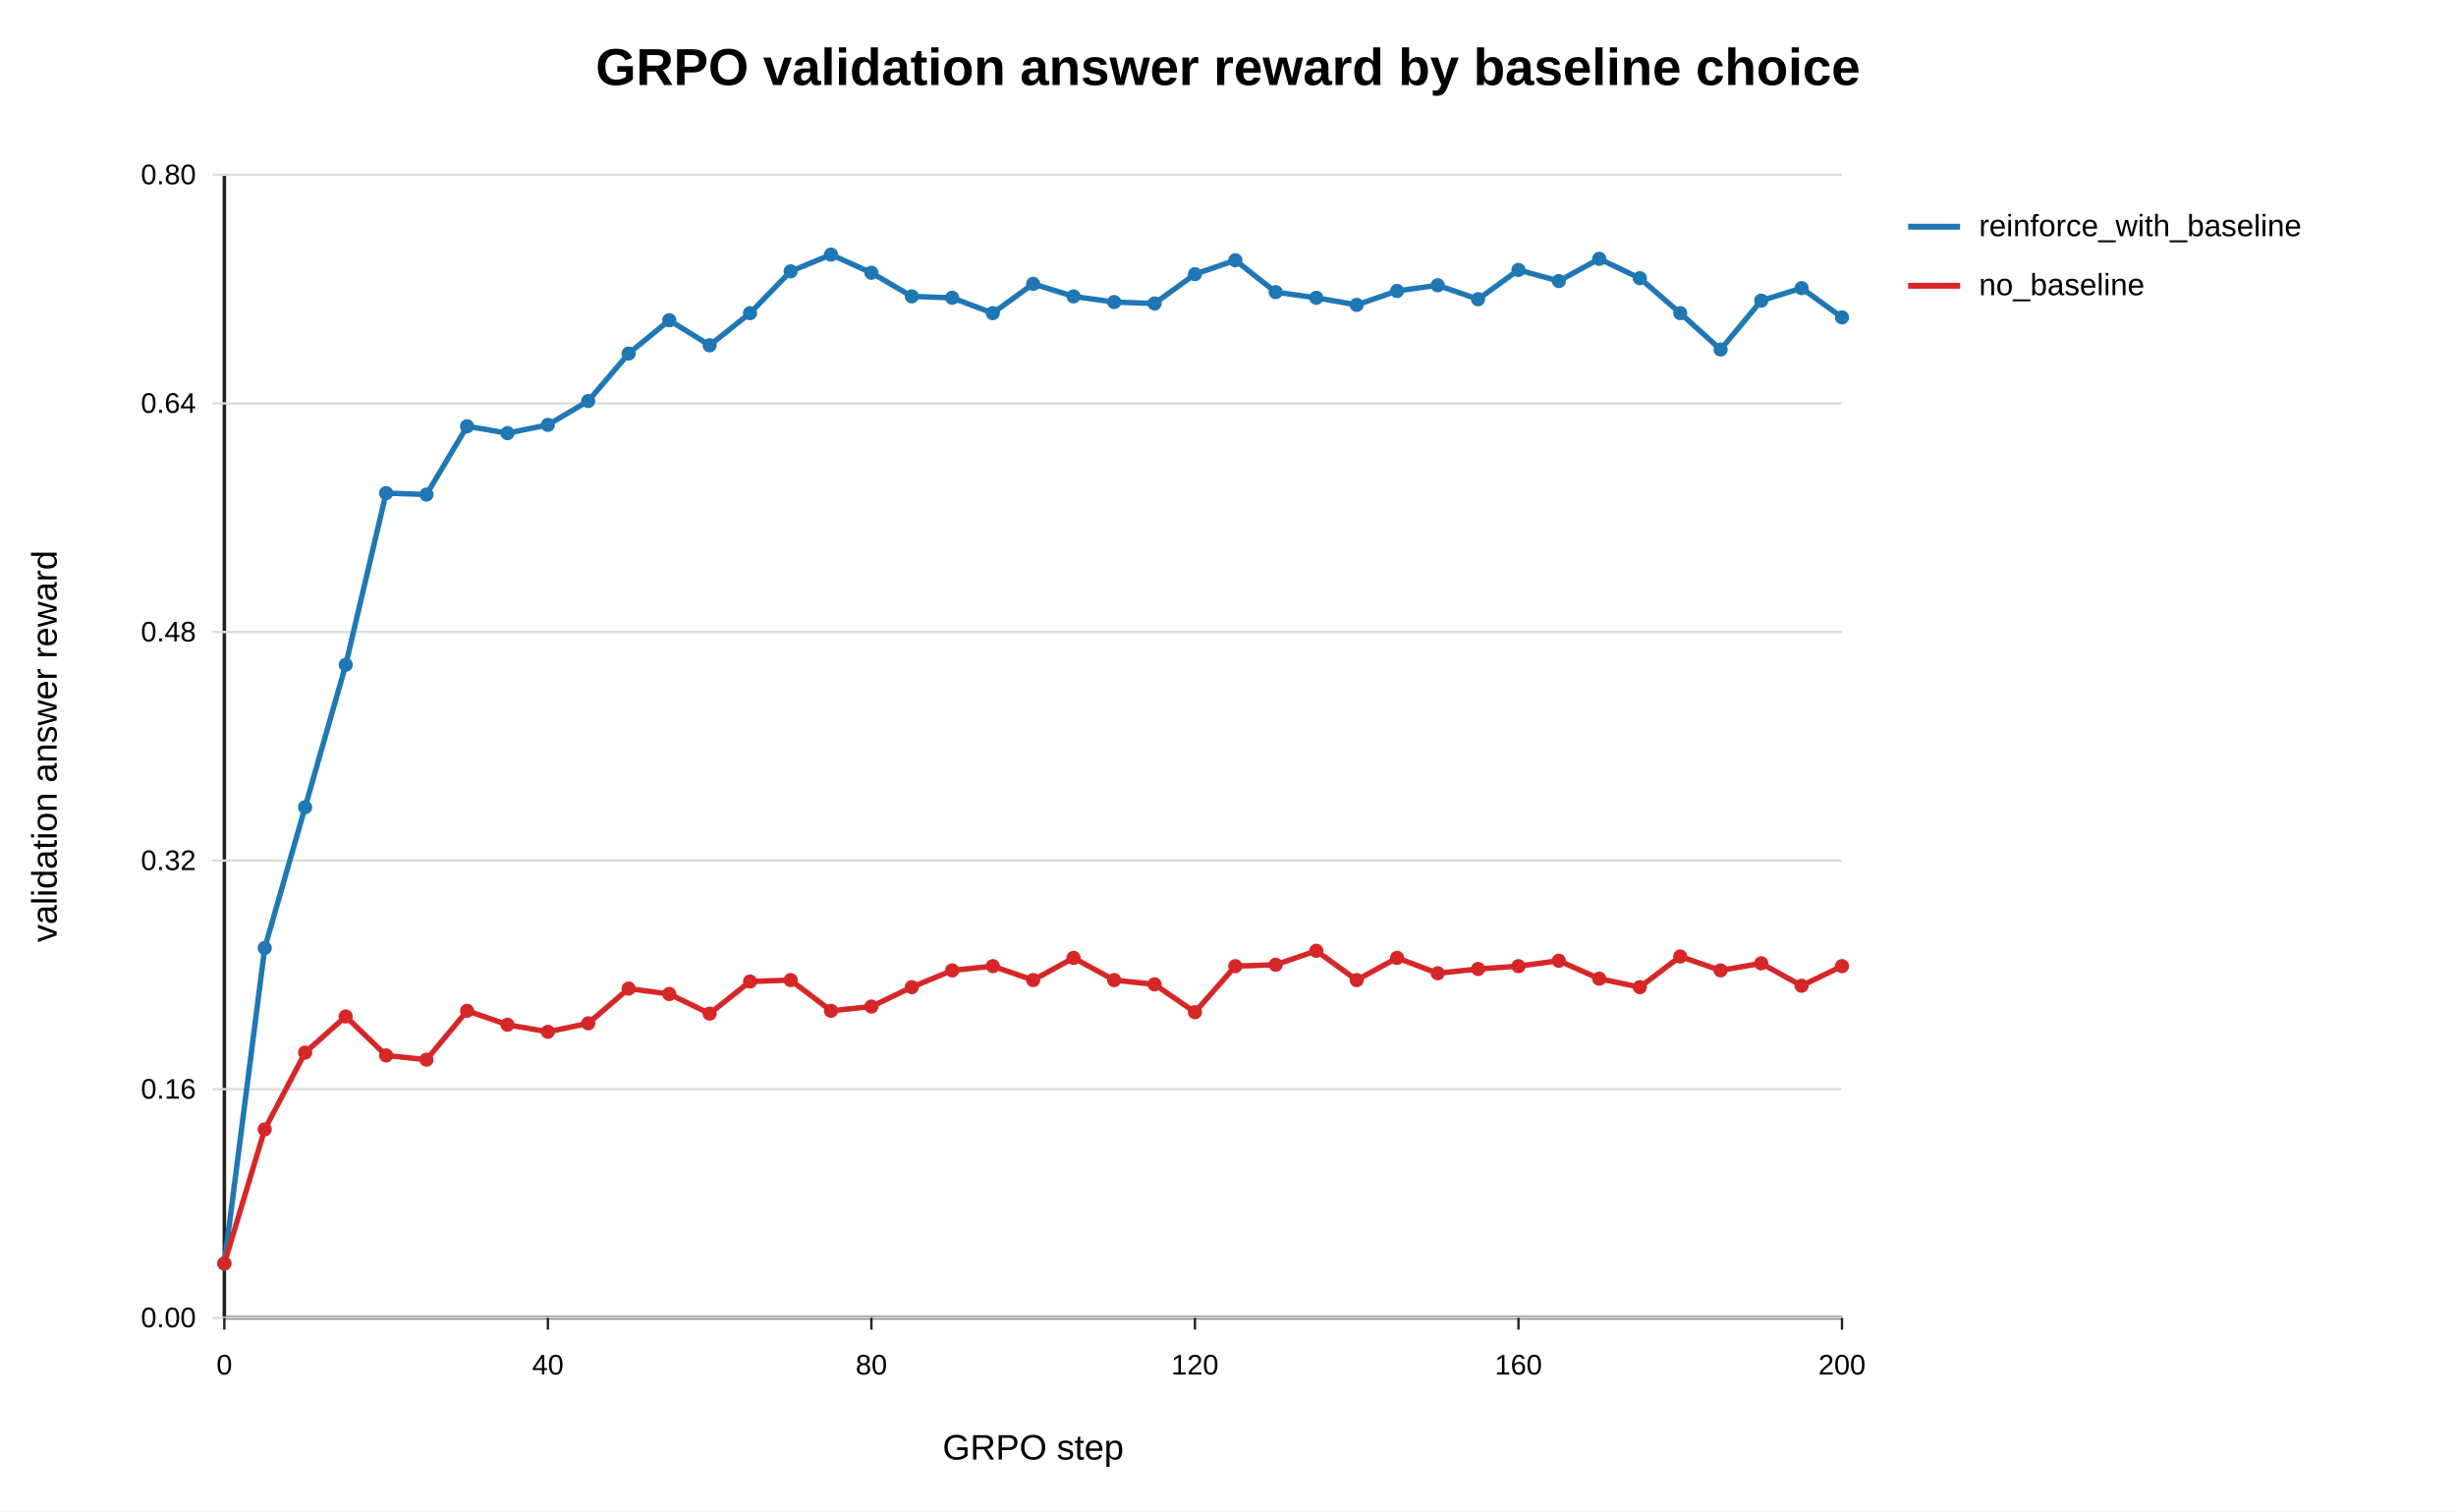
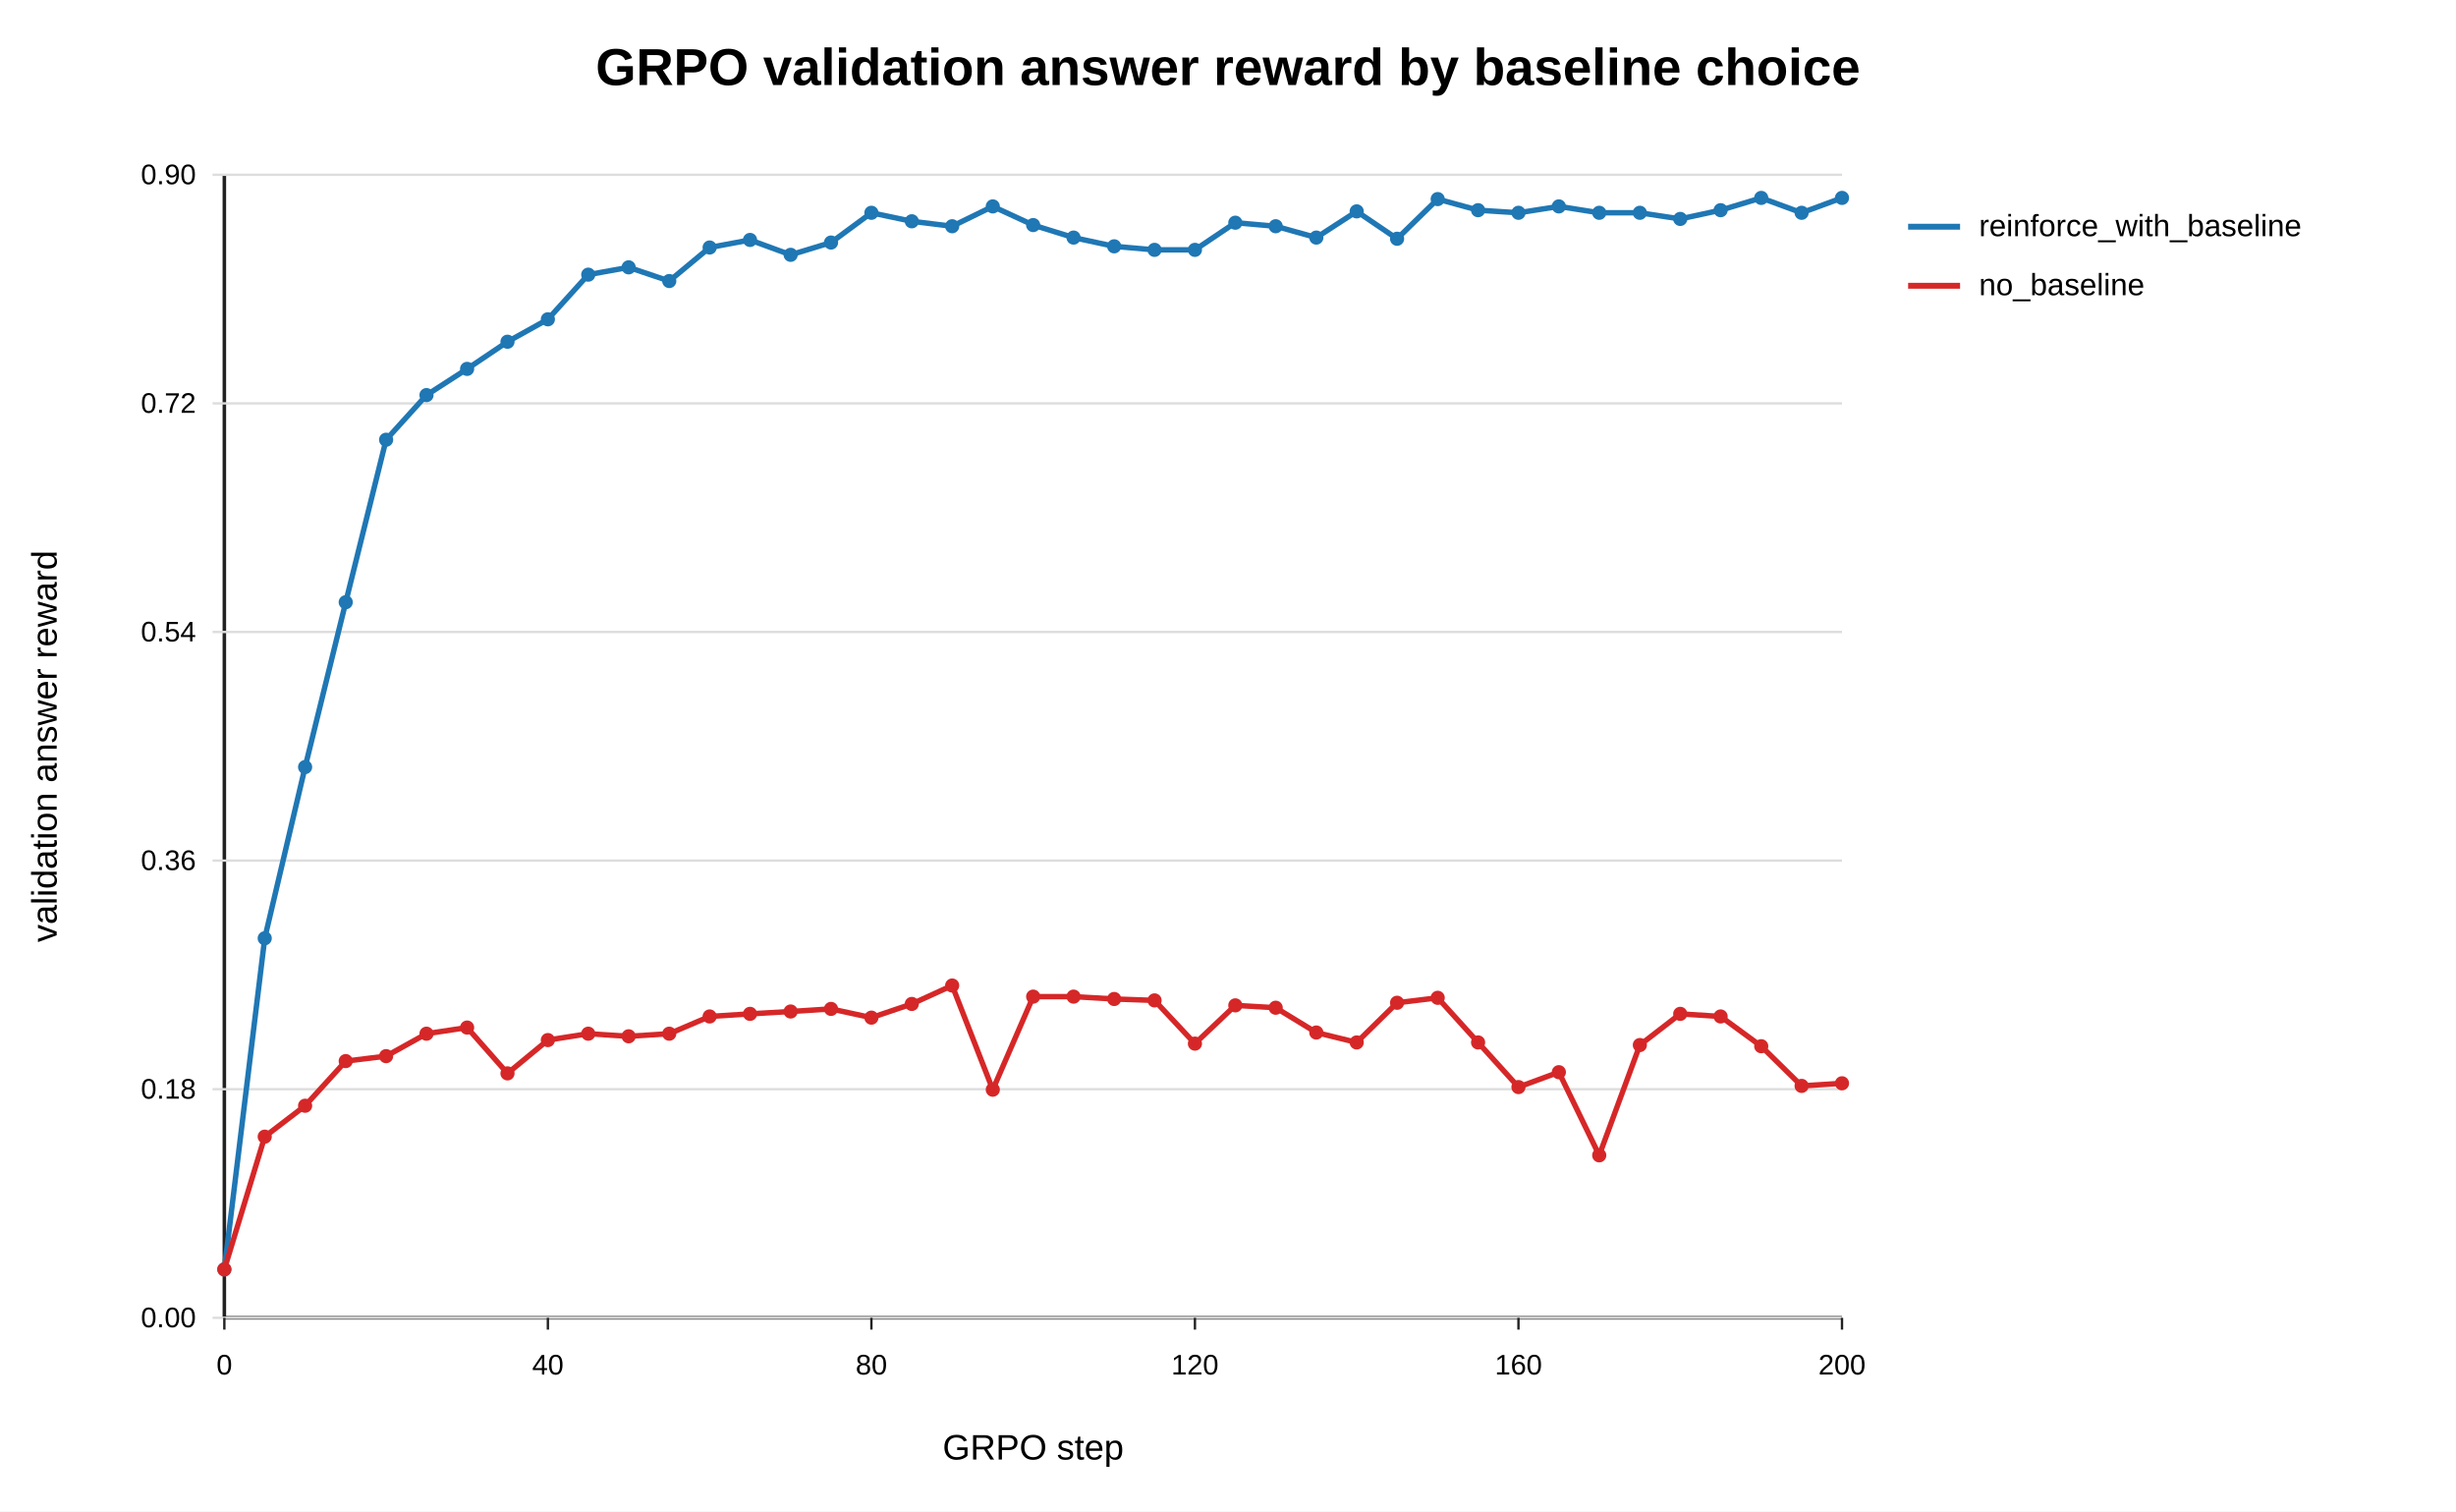
<svg xmlns="http://www.w3.org/2000/svg" width="1040" height="640" viewBox="0 0 1040 640">
  <rect width="100%" height="100%" fill="white" />
  <text x="520.0" y="36" text-anchor="middle" font-family="Arial" font-size="22" font-weight="700">GRPO validation answer reward by baseline choice</text>
  <line x1="95" y1="558" x2="780" y2="558" stroke="#222" stroke-width="1.5" />
  <line x1="95" y1="74" x2="95" y2="558" stroke="#222" stroke-width="1.5" />
  <line x1="90" y1="558.0" x2="780" y2="558.0" stroke="#ddd" stroke-width="1" />
  <text x="83" y="562.0" text-anchor="end" font-family="Arial" font-size="12">0.00</text>
  <line x1="90" y1="461.2" x2="780" y2="461.2" stroke="#ddd" stroke-width="1" />
-   <text x="83" y="465.2" text-anchor="end" font-family="Arial" font-size="12">0.16</text>
+   <text x="83" y="465.2" text-anchor="end" font-family="Arial" font-size="12">0.18</text>
  <line x1="90" y1="364.4" x2="780" y2="364.4" stroke="#ddd" stroke-width="1" />
-   <text x="83" y="368.4" text-anchor="end" font-family="Arial" font-size="12">0.32</text>
+   <text x="83" y="368.4" text-anchor="end" font-family="Arial" font-size="12">0.36</text>
  <line x1="90" y1="267.6" x2="780" y2="267.6" stroke="#ddd" stroke-width="1" />
-   <text x="83" y="271.6" text-anchor="end" font-family="Arial" font-size="12">0.48</text>
+   <text x="83" y="271.6" text-anchor="end" font-family="Arial" font-size="12">0.54</text>
  <line x1="90" y1="170.8" x2="780" y2="170.8" stroke="#ddd" stroke-width="1" />
-   <text x="83" y="174.8" text-anchor="end" font-family="Arial" font-size="12">0.64</text>
+   <text x="83" y="174.8" text-anchor="end" font-family="Arial" font-size="12">0.72</text>
  <line x1="90" y1="74.0" x2="780" y2="74.0" stroke="#ddd" stroke-width="1" />
-   <text x="83" y="78.0" text-anchor="end" font-family="Arial" font-size="12">0.80</text>
+   <text x="83" y="78.0" text-anchor="end" font-family="Arial" font-size="12">0.90</text>
  <line x1="95.0" y1="558" x2="95.0" y2="563" stroke="#222" stroke-width="1" />
  <text x="95.0" y="582" text-anchor="middle" font-family="Arial" font-size="12">0</text>
  <line x1="232.0" y1="558" x2="232.0" y2="563" stroke="#222" stroke-width="1" />
  <text x="232.0" y="582" text-anchor="middle" font-family="Arial" font-size="12">40</text>
  <line x1="369.0" y1="558" x2="369.0" y2="563" stroke="#222" stroke-width="1" />
  <text x="369.0" y="582" text-anchor="middle" font-family="Arial" font-size="12">80</text>
  <line x1="506.0" y1="558" x2="506.0" y2="563" stroke="#222" stroke-width="1" />
  <text x="506.0" y="582" text-anchor="middle" font-family="Arial" font-size="12">120</text>
  <line x1="643.0" y1="558" x2="643.0" y2="563" stroke="#222" stroke-width="1" />
  <text x="643.0" y="582" text-anchor="middle" font-family="Arial" font-size="12">160</text>
  <line x1="780.0" y1="558" x2="780.0" y2="563" stroke="#222" stroke-width="1" />
  <text x="780.0" y="582" text-anchor="middle" font-family="Arial" font-size="12">200</text>
-   <polyline fill="none" stroke="#1f77b4" stroke-width="2.3" points="95.0,535.0 112.1,401.4 129.2,341.8 146.4,281.5 163.5,208.8 180.6,209.4 197.8,180.5 214.9,183.4 232.0,179.9 249.1,169.8 266.2,149.7 283.4,135.6 300.5,146.2 317.6,132.6 334.8,114.9 351.9,107.8 369.0,115.5 386.1,125.5 403.2,126.1 420.4,132.6 437.5,120.2 454.6,125.5 471.8,127.9 488.9,128.5 506.0,116.1 523.1,110.2 540.2,123.7 557.4,126.1 574.5,129.1 591.6,123.2 608.8,120.8 625.9,126.7 643.0,114.3 660.1,119.0 677.2,109.6 694.4,117.8 711.5,132.6 728.6,148.0 745.8,127.3 762.9,122.0 780.0,134.4" />
-   <circle cx="95.0" cy="535.0" r="3" fill="#1f77b4" />
-   <circle cx="112.1" cy="401.4" r="3" fill="#1f77b4" />
-   <circle cx="129.2" cy="341.8" r="3" fill="#1f77b4" />
-   <circle cx="146.4" cy="281.5" r="3" fill="#1f77b4" />
-   <circle cx="163.5" cy="208.8" r="3" fill="#1f77b4" />
-   <circle cx="180.6" cy="209.4" r="3" fill="#1f77b4" />
-   <circle cx="197.8" cy="180.5" r="3" fill="#1f77b4" />
-   <circle cx="214.9" cy="183.4" r="3" fill="#1f77b4" />
-   <circle cx="232.0" cy="179.9" r="3" fill="#1f77b4" />
-   <circle cx="249.1" cy="169.8" r="3" fill="#1f77b4" />
-   <circle cx="266.2" cy="149.7" r="3" fill="#1f77b4" />
-   <circle cx="283.4" cy="135.6" r="3" fill="#1f77b4" />
-   <circle cx="300.5" cy="146.2" r="3" fill="#1f77b4" />
-   <circle cx="317.6" cy="132.6" r="3" fill="#1f77b4" />
-   <circle cx="334.8" cy="114.9" r="3" fill="#1f77b4" />
-   <circle cx="351.9" cy="107.8" r="3" fill="#1f77b4" />
-   <circle cx="369.0" cy="115.5" r="3" fill="#1f77b4" />
-   <circle cx="386.1" cy="125.5" r="3" fill="#1f77b4" />
-   <circle cx="403.2" cy="126.1" r="3" fill="#1f77b4" />
-   <circle cx="420.4" cy="132.6" r="3" fill="#1f77b4" />
-   <circle cx="437.5" cy="120.2" r="3" fill="#1f77b4" />
-   <circle cx="454.6" cy="125.5" r="3" fill="#1f77b4" />
-   <circle cx="471.8" cy="127.9" r="3" fill="#1f77b4" />
-   <circle cx="488.9" cy="128.5" r="3" fill="#1f77b4" />
-   <circle cx="506.0" cy="116.1" r="3" fill="#1f77b4" />
-   <circle cx="523.1" cy="110.2" r="3" fill="#1f77b4" />
-   <circle cx="540.2" cy="123.7" r="3" fill="#1f77b4" />
-   <circle cx="557.4" cy="126.1" r="3" fill="#1f77b4" />
-   <circle cx="574.5" cy="129.1" r="3" fill="#1f77b4" />
-   <circle cx="591.6" cy="123.2" r="3" fill="#1f77b4" />
-   <circle cx="608.8" cy="120.8" r="3" fill="#1f77b4" />
-   <circle cx="625.9" cy="126.7" r="3" fill="#1f77b4" />
-   <circle cx="643.0" cy="114.3" r="3" fill="#1f77b4" />
-   <circle cx="660.1" cy="119.0" r="3" fill="#1f77b4" />
-   <circle cx="677.2" cy="109.6" r="3" fill="#1f77b4" />
-   <circle cx="694.4" cy="117.8" r="3" fill="#1f77b4" />
-   <circle cx="711.5" cy="132.6" r="3" fill="#1f77b4" />
-   <circle cx="728.6" cy="148.0" r="3" fill="#1f77b4" />
-   <circle cx="745.8" cy="127.3" r="3" fill="#1f77b4" />
-   <circle cx="762.9" cy="122.0" r="3" fill="#1f77b4" />
-   <circle cx="780.0" cy="134.4" r="3" fill="#1f77b4" />
+   <polyline fill="none" stroke="#1f77b4" stroke-width="2.3" points="95.0,537.5 112.1,397.3 129.2,324.8 146.4,255.0 163.5,186.2 180.6,167.3 197.8,156.2 214.9,144.7 232.0,135.2 249.1,116.3 266.2,113.2 283.4,119.0 300.5,104.8 317.6,101.6 334.8,107.9 351.9,102.7 369.0,90.1 386.1,93.7 403.2,95.8 420.4,87.4 437.5,95.3 454.6,100.6 471.8,104.3 488.9,105.8 506.0,105.8 523.1,94.3 540.2,95.8 557.4,100.6 574.5,89.5 591.6,101.1 608.8,84.3 625.9,89.0 643.0,90.1 660.1,87.4 677.2,90.1 694.4,90.1 711.5,92.7 728.6,89.0 745.8,83.8 762.9,90.1 780.0,83.8" />
+   <circle cx="95.0" cy="537.5" r="3" fill="#1f77b4" />
+   <circle cx="112.1" cy="397.3" r="3" fill="#1f77b4" />
+   <circle cx="129.2" cy="324.8" r="3" fill="#1f77b4" />
+   <circle cx="146.4" cy="255.0" r="3" fill="#1f77b4" />
+   <circle cx="163.5" cy="186.2" r="3" fill="#1f77b4" />
+   <circle cx="180.6" cy="167.3" r="3" fill="#1f77b4" />
+   <circle cx="197.8" cy="156.2" r="3" fill="#1f77b4" />
+   <circle cx="214.9" cy="144.7" r="3" fill="#1f77b4" />
+   <circle cx="232.0" cy="135.2" r="3" fill="#1f77b4" />
+   <circle cx="249.1" cy="116.3" r="3" fill="#1f77b4" />
+   <circle cx="266.2" cy="113.2" r="3" fill="#1f77b4" />
+   <circle cx="283.4" cy="119.0" r="3" fill="#1f77b4" />
+   <circle cx="300.5" cy="104.8" r="3" fill="#1f77b4" />
+   <circle cx="317.6" cy="101.6" r="3" fill="#1f77b4" />
+   <circle cx="334.8" cy="107.9" r="3" fill="#1f77b4" />
+   <circle cx="351.9" cy="102.7" r="3" fill="#1f77b4" />
+   <circle cx="369.0" cy="90.1" r="3" fill="#1f77b4" />
+   <circle cx="386.1" cy="93.7" r="3" fill="#1f77b4" />
+   <circle cx="403.2" cy="95.8" r="3" fill="#1f77b4" />
+   <circle cx="420.4" cy="87.4" r="3" fill="#1f77b4" />
+   <circle cx="437.5" cy="95.3" r="3" fill="#1f77b4" />
+   <circle cx="454.6" cy="100.6" r="3" fill="#1f77b4" />
+   <circle cx="471.8" cy="104.3" r="3" fill="#1f77b4" />
+   <circle cx="488.9" cy="105.8" r="3" fill="#1f77b4" />
+   <circle cx="506.0" cy="105.8" r="3" fill="#1f77b4" />
+   <circle cx="523.1" cy="94.3" r="3" fill="#1f77b4" />
+   <circle cx="540.2" cy="95.8" r="3" fill="#1f77b4" />
+   <circle cx="557.4" cy="100.6" r="3" fill="#1f77b4" />
+   <circle cx="574.5" cy="89.5" r="3" fill="#1f77b4" />
+   <circle cx="591.6" cy="101.1" r="3" fill="#1f77b4" />
+   <circle cx="608.8" cy="84.3" r="3" fill="#1f77b4" />
+   <circle cx="625.9" cy="89.0" r="3" fill="#1f77b4" />
+   <circle cx="643.0" cy="90.1" r="3" fill="#1f77b4" />
+   <circle cx="660.1" cy="87.4" r="3" fill="#1f77b4" />
+   <circle cx="677.2" cy="90.1" r="3" fill="#1f77b4" />
+   <circle cx="694.4" cy="90.1" r="3" fill="#1f77b4" />
+   <circle cx="711.5" cy="92.7" r="3" fill="#1f77b4" />
+   <circle cx="728.6" cy="89.0" r="3" fill="#1f77b4" />
+   <circle cx="745.8" cy="83.8" r="3" fill="#1f77b4" />
+   <circle cx="762.9" cy="90.1" r="3" fill="#1f77b4" />
+   <circle cx="780.0" cy="83.8" r="3" fill="#1f77b4" />
  <line x1="808" y1="96" x2="830" y2="96" stroke="#1f77b4" stroke-width="2.5" />
  <text x="838" y="100" font-family="Arial" font-size="13">reinforce_with_baseline</text>
-   <polyline fill="none" stroke="#d62728" stroke-width="2.3" points="95.0,535.0 112.1,478.2 129.2,445.7 146.4,430.4 163.5,446.9 180.6,448.7 197.8,428.0 214.9,433.9 232.0,436.9 249.1,433.3 266.2,418.6 283.4,420.9 300.5,429.2 317.6,415.6 334.8,415.0 351.9,428.0 369.0,426.2 386.1,418.0 403.2,410.9 420.4,409.1 437.5,415.0 454.6,405.6 471.8,415.0 488.9,416.8 506.0,428.6 523.1,409.1 540.2,408.5 557.4,402.6 574.5,415.0 591.6,405.6 608.8,412.1 625.9,410.3 643.0,409.1 660.1,406.8 677.2,414.4 694.4,418.0 711.5,405.0 728.6,410.9 745.8,407.9 762.9,417.4 780.0,409.1" />
-   <circle cx="95.0" cy="535.0" r="3" fill="#d62728" />
-   <circle cx="112.1" cy="478.2" r="3" fill="#d62728" />
-   <circle cx="129.2" cy="445.7" r="3" fill="#d62728" />
-   <circle cx="146.4" cy="430.4" r="3" fill="#d62728" />
-   <circle cx="163.5" cy="446.9" r="3" fill="#d62728" />
-   <circle cx="180.6" cy="448.7" r="3" fill="#d62728" />
-   <circle cx="197.8" cy="428.0" r="3" fill="#d62728" />
-   <circle cx="214.9" cy="433.9" r="3" fill="#d62728" />
-   <circle cx="232.0" cy="436.9" r="3" fill="#d62728" />
-   <circle cx="249.1" cy="433.3" r="3" fill="#d62728" />
-   <circle cx="266.2" cy="418.6" r="3" fill="#d62728" />
-   <circle cx="283.4" cy="420.9" r="3" fill="#d62728" />
-   <circle cx="300.5" cy="429.2" r="3" fill="#d62728" />
-   <circle cx="317.6" cy="415.6" r="3" fill="#d62728" />
-   <circle cx="334.8" cy="415.0" r="3" fill="#d62728" />
-   <circle cx="351.9" cy="428.0" r="3" fill="#d62728" />
-   <circle cx="369.0" cy="426.2" r="3" fill="#d62728" />
-   <circle cx="386.1" cy="418.0" r="3" fill="#d62728" />
-   <circle cx="403.2" cy="410.9" r="3" fill="#d62728" />
-   <circle cx="420.4" cy="409.1" r="3" fill="#d62728" />
-   <circle cx="437.5" cy="415.0" r="3" fill="#d62728" />
-   <circle cx="454.6" cy="405.6" r="3" fill="#d62728" />
-   <circle cx="471.8" cy="415.0" r="3" fill="#d62728" />
-   <circle cx="488.9" cy="416.8" r="3" fill="#d62728" />
-   <circle cx="506.0" cy="428.6" r="3" fill="#d62728" />
-   <circle cx="523.1" cy="409.1" r="3" fill="#d62728" />
-   <circle cx="540.2" cy="408.5" r="3" fill="#d62728" />
-   <circle cx="557.4" cy="402.6" r="3" fill="#d62728" />
-   <circle cx="574.5" cy="415.0" r="3" fill="#d62728" />
-   <circle cx="591.6" cy="405.6" r="3" fill="#d62728" />
-   <circle cx="608.8" cy="412.1" r="3" fill="#d62728" />
-   <circle cx="625.9" cy="410.3" r="3" fill="#d62728" />
-   <circle cx="643.0" cy="409.1" r="3" fill="#d62728" />
-   <circle cx="660.1" cy="406.8" r="3" fill="#d62728" />
-   <circle cx="677.2" cy="414.4" r="3" fill="#d62728" />
-   <circle cx="694.4" cy="418.0" r="3" fill="#d62728" />
-   <circle cx="711.5" cy="405.0" r="3" fill="#d62728" />
-   <circle cx="728.6" cy="410.9" r="3" fill="#d62728" />
-   <circle cx="745.8" cy="407.9" r="3" fill="#d62728" />
-   <circle cx="762.9" cy="417.4" r="3" fill="#d62728" />
-   <circle cx="780.0" cy="409.1" r="3" fill="#d62728" />
+   <polyline fill="none" stroke="#d62728" stroke-width="2.3" points="95.0,537.5 112.1,481.3 129.2,468.2 146.4,449.3 163.5,447.2 180.6,437.7 197.8,435.1 214.9,454.5 232.0,440.4 249.1,437.7 266.2,438.8 283.4,437.7 300.5,430.4 317.6,429.3 334.8,428.3 351.9,427.2 369.0,430.9 386.1,425.1 403.2,417.3 420.4,461.4 437.5,422.0 454.6,422.0 471.8,423.0 488.9,423.6 506.0,441.9 523.1,425.7 540.2,426.7 557.4,437.2 574.5,441.4 591.6,424.6 608.8,422.5 625.9,441.4 643.0,460.3 660.1,454.0 677.2,489.2 694.4,442.5 711.5,429.3 728.6,430.4 745.8,443.0 762.9,459.8 780.0,458.7" />
+   <circle cx="95.0" cy="537.5" r="3" fill="#d62728" />
+   <circle cx="112.1" cy="481.3" r="3" fill="#d62728" />
+   <circle cx="129.2" cy="468.2" r="3" fill="#d62728" />
+   <circle cx="146.4" cy="449.3" r="3" fill="#d62728" />
+   <circle cx="163.5" cy="447.2" r="3" fill="#d62728" />
+   <circle cx="180.6" cy="437.7" r="3" fill="#d62728" />
+   <circle cx="197.8" cy="435.1" r="3" fill="#d62728" />
+   <circle cx="214.9" cy="454.5" r="3" fill="#d62728" />
+   <circle cx="232.0" cy="440.4" r="3" fill="#d62728" />
+   <circle cx="249.1" cy="437.7" r="3" fill="#d62728" />
+   <circle cx="266.2" cy="438.8" r="3" fill="#d62728" />
+   <circle cx="283.4" cy="437.7" r="3" fill="#d62728" />
+   <circle cx="300.5" cy="430.4" r="3" fill="#d62728" />
+   <circle cx="317.6" cy="429.3" r="3" fill="#d62728" />
+   <circle cx="334.8" cy="428.3" r="3" fill="#d62728" />
+   <circle cx="351.9" cy="427.2" r="3" fill="#d62728" />
+   <circle cx="369.0" cy="430.9" r="3" fill="#d62728" />
+   <circle cx="386.1" cy="425.1" r="3" fill="#d62728" />
+   <circle cx="403.2" cy="417.3" r="3" fill="#d62728" />
+   <circle cx="420.4" cy="461.4" r="3" fill="#d62728" />
+   <circle cx="437.5" cy="422.0" r="3" fill="#d62728" />
+   <circle cx="454.6" cy="422.0" r="3" fill="#d62728" />
+   <circle cx="471.8" cy="423.0" r="3" fill="#d62728" />
+   <circle cx="488.9" cy="423.6" r="3" fill="#d62728" />
+   <circle cx="506.0" cy="441.9" r="3" fill="#d62728" />
+   <circle cx="523.1" cy="425.7" r="3" fill="#d62728" />
+   <circle cx="540.2" cy="426.7" r="3" fill="#d62728" />
+   <circle cx="557.4" cy="437.2" r="3" fill="#d62728" />
+   <circle cx="574.5" cy="441.4" r="3" fill="#d62728" />
+   <circle cx="591.6" cy="424.6" r="3" fill="#d62728" />
+   <circle cx="608.8" cy="422.5" r="3" fill="#d62728" />
+   <circle cx="625.9" cy="441.4" r="3" fill="#d62728" />
+   <circle cx="643.0" cy="460.3" r="3" fill="#d62728" />
+   <circle cx="660.1" cy="454.0" r="3" fill="#d62728" />
+   <circle cx="677.2" cy="489.2" r="3" fill="#d62728" />
+   <circle cx="694.4" cy="442.5" r="3" fill="#d62728" />
+   <circle cx="711.5" cy="429.3" r="3" fill="#d62728" />
+   <circle cx="728.6" cy="430.4" r="3" fill="#d62728" />
+   <circle cx="745.8" cy="443.0" r="3" fill="#d62728" />
+   <circle cx="762.9" cy="459.8" r="3" fill="#d62728" />
+   <circle cx="780.0" cy="458.7" r="3" fill="#d62728" />
  <line x1="808" y1="121" x2="830" y2="121" stroke="#d62728" stroke-width="2.5" />
  <text x="838" y="125" font-family="Arial" font-size="13">no_baseline</text>
  <text x="437.5" y="618" text-anchor="middle" font-family="Arial" font-size="15">GRPO step</text>
  <text x="24" y="316.0" text-anchor="middle" font-family="Arial" font-size="15" transform="rotate(-90 24 316.0)">validation answer reward</text>
</svg>
